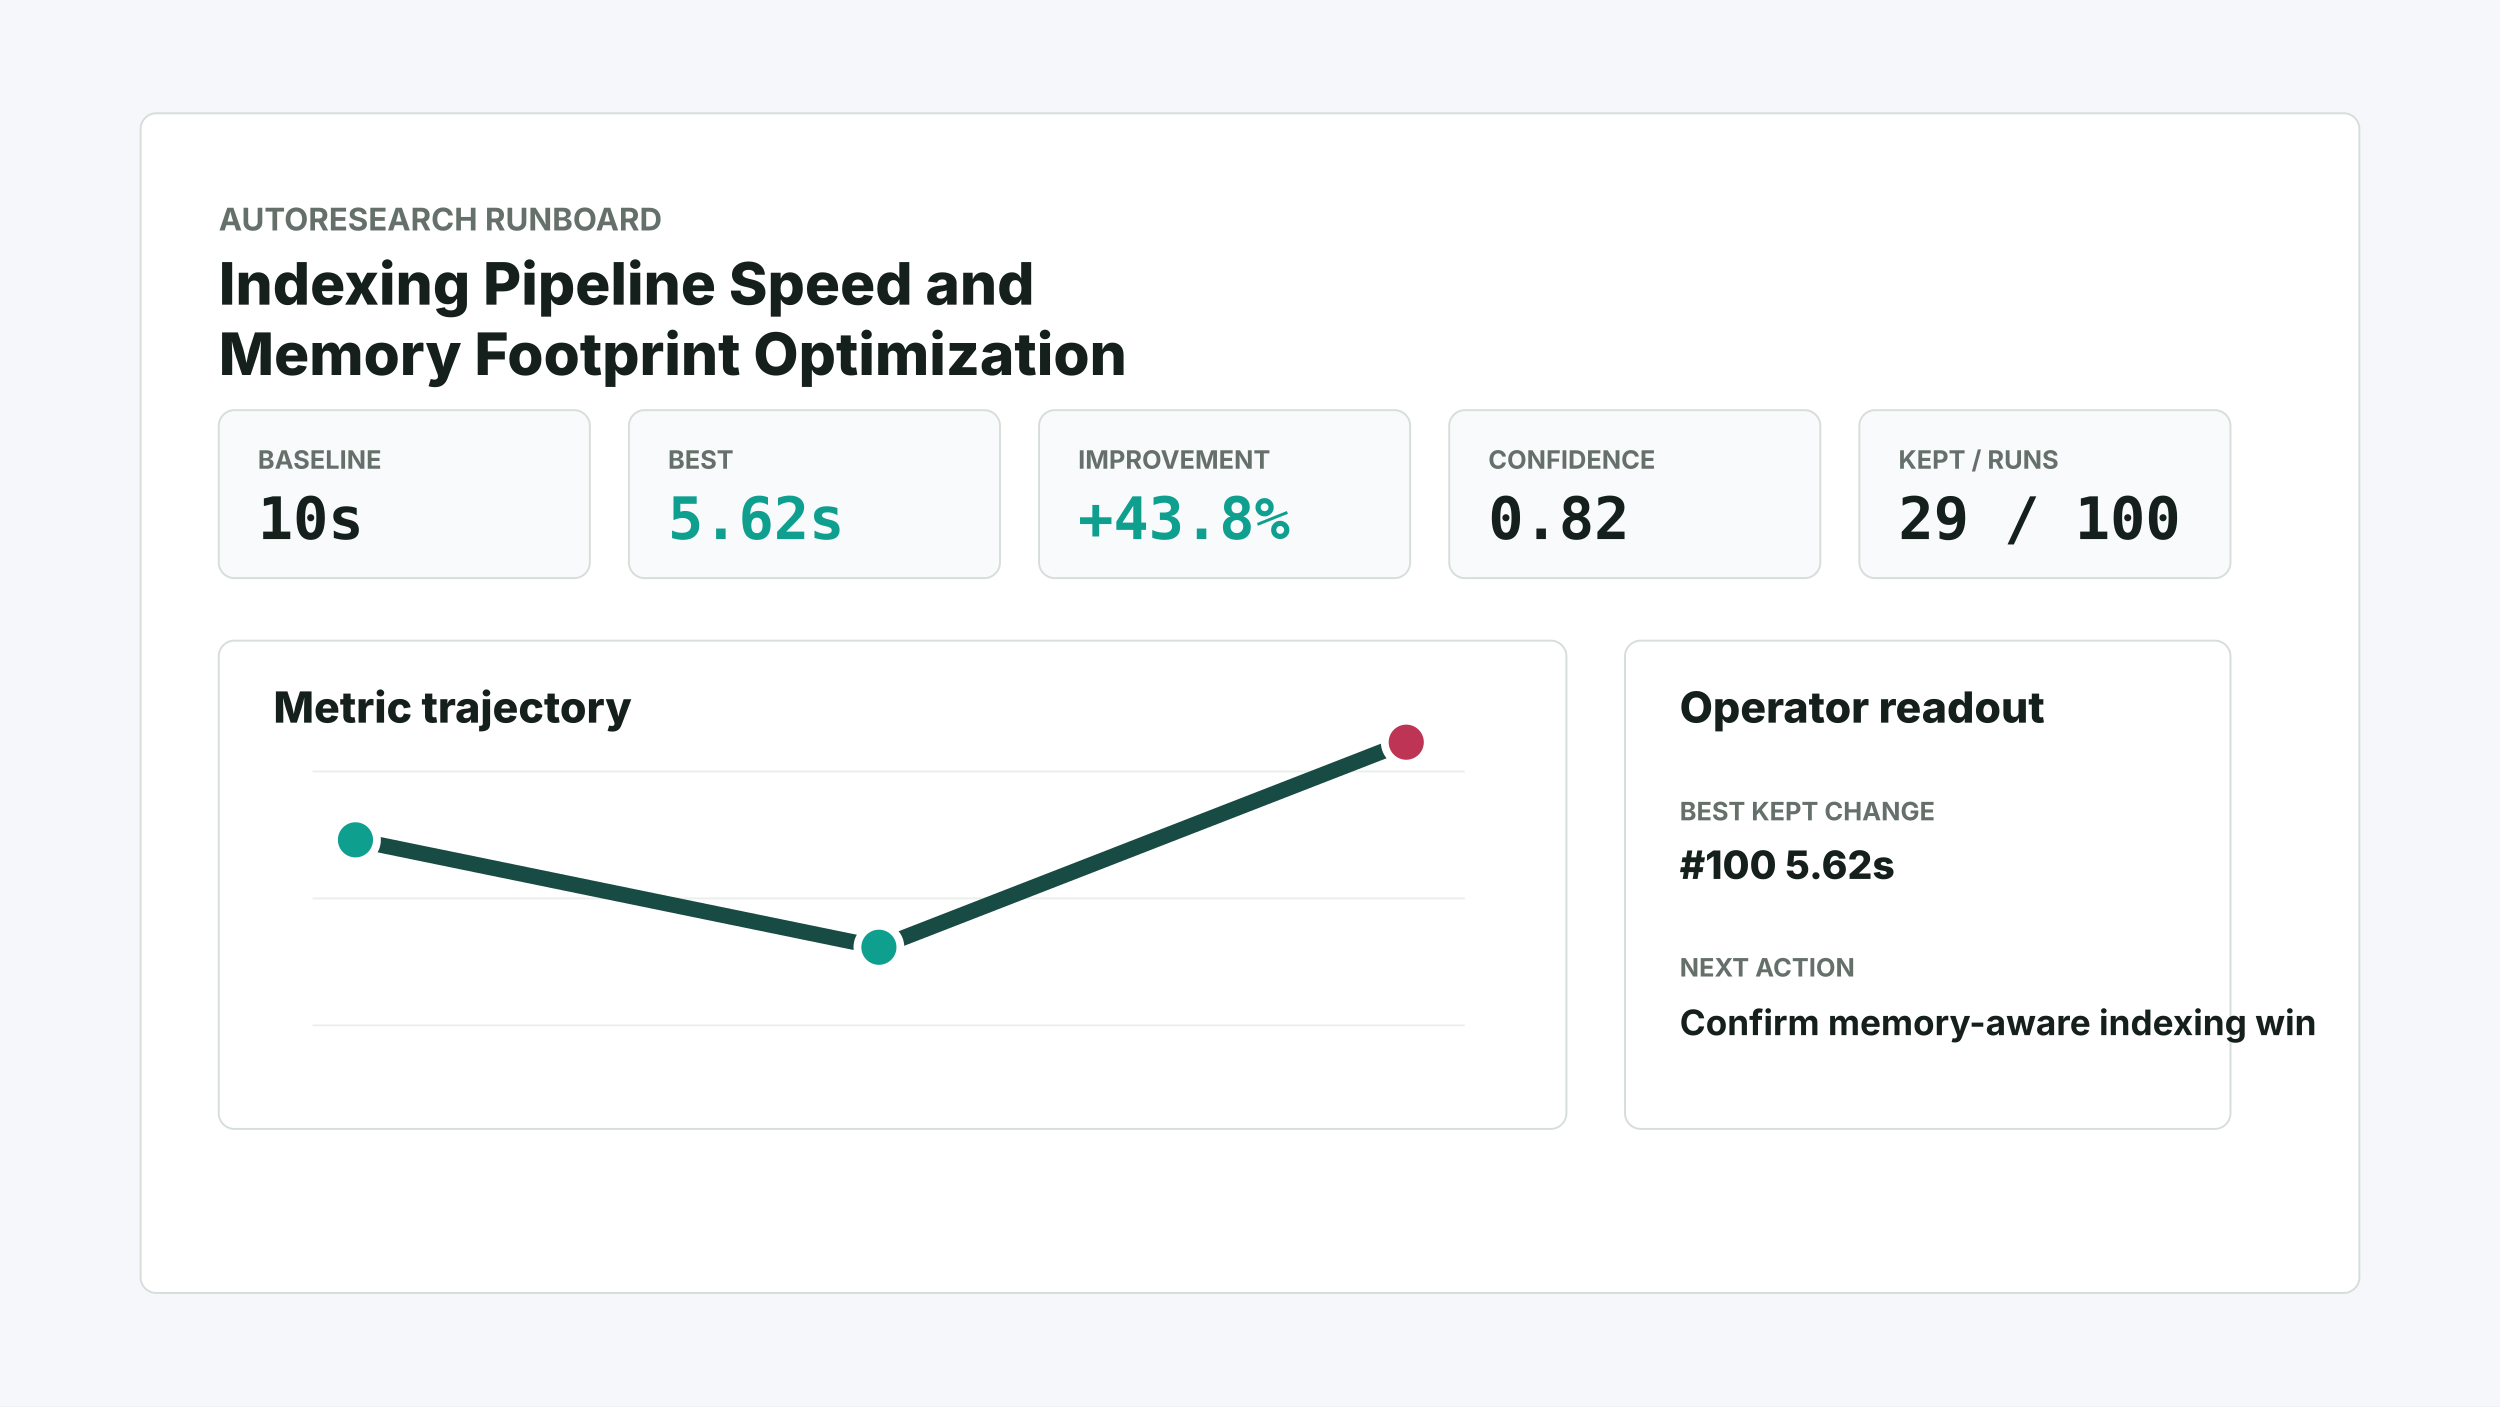
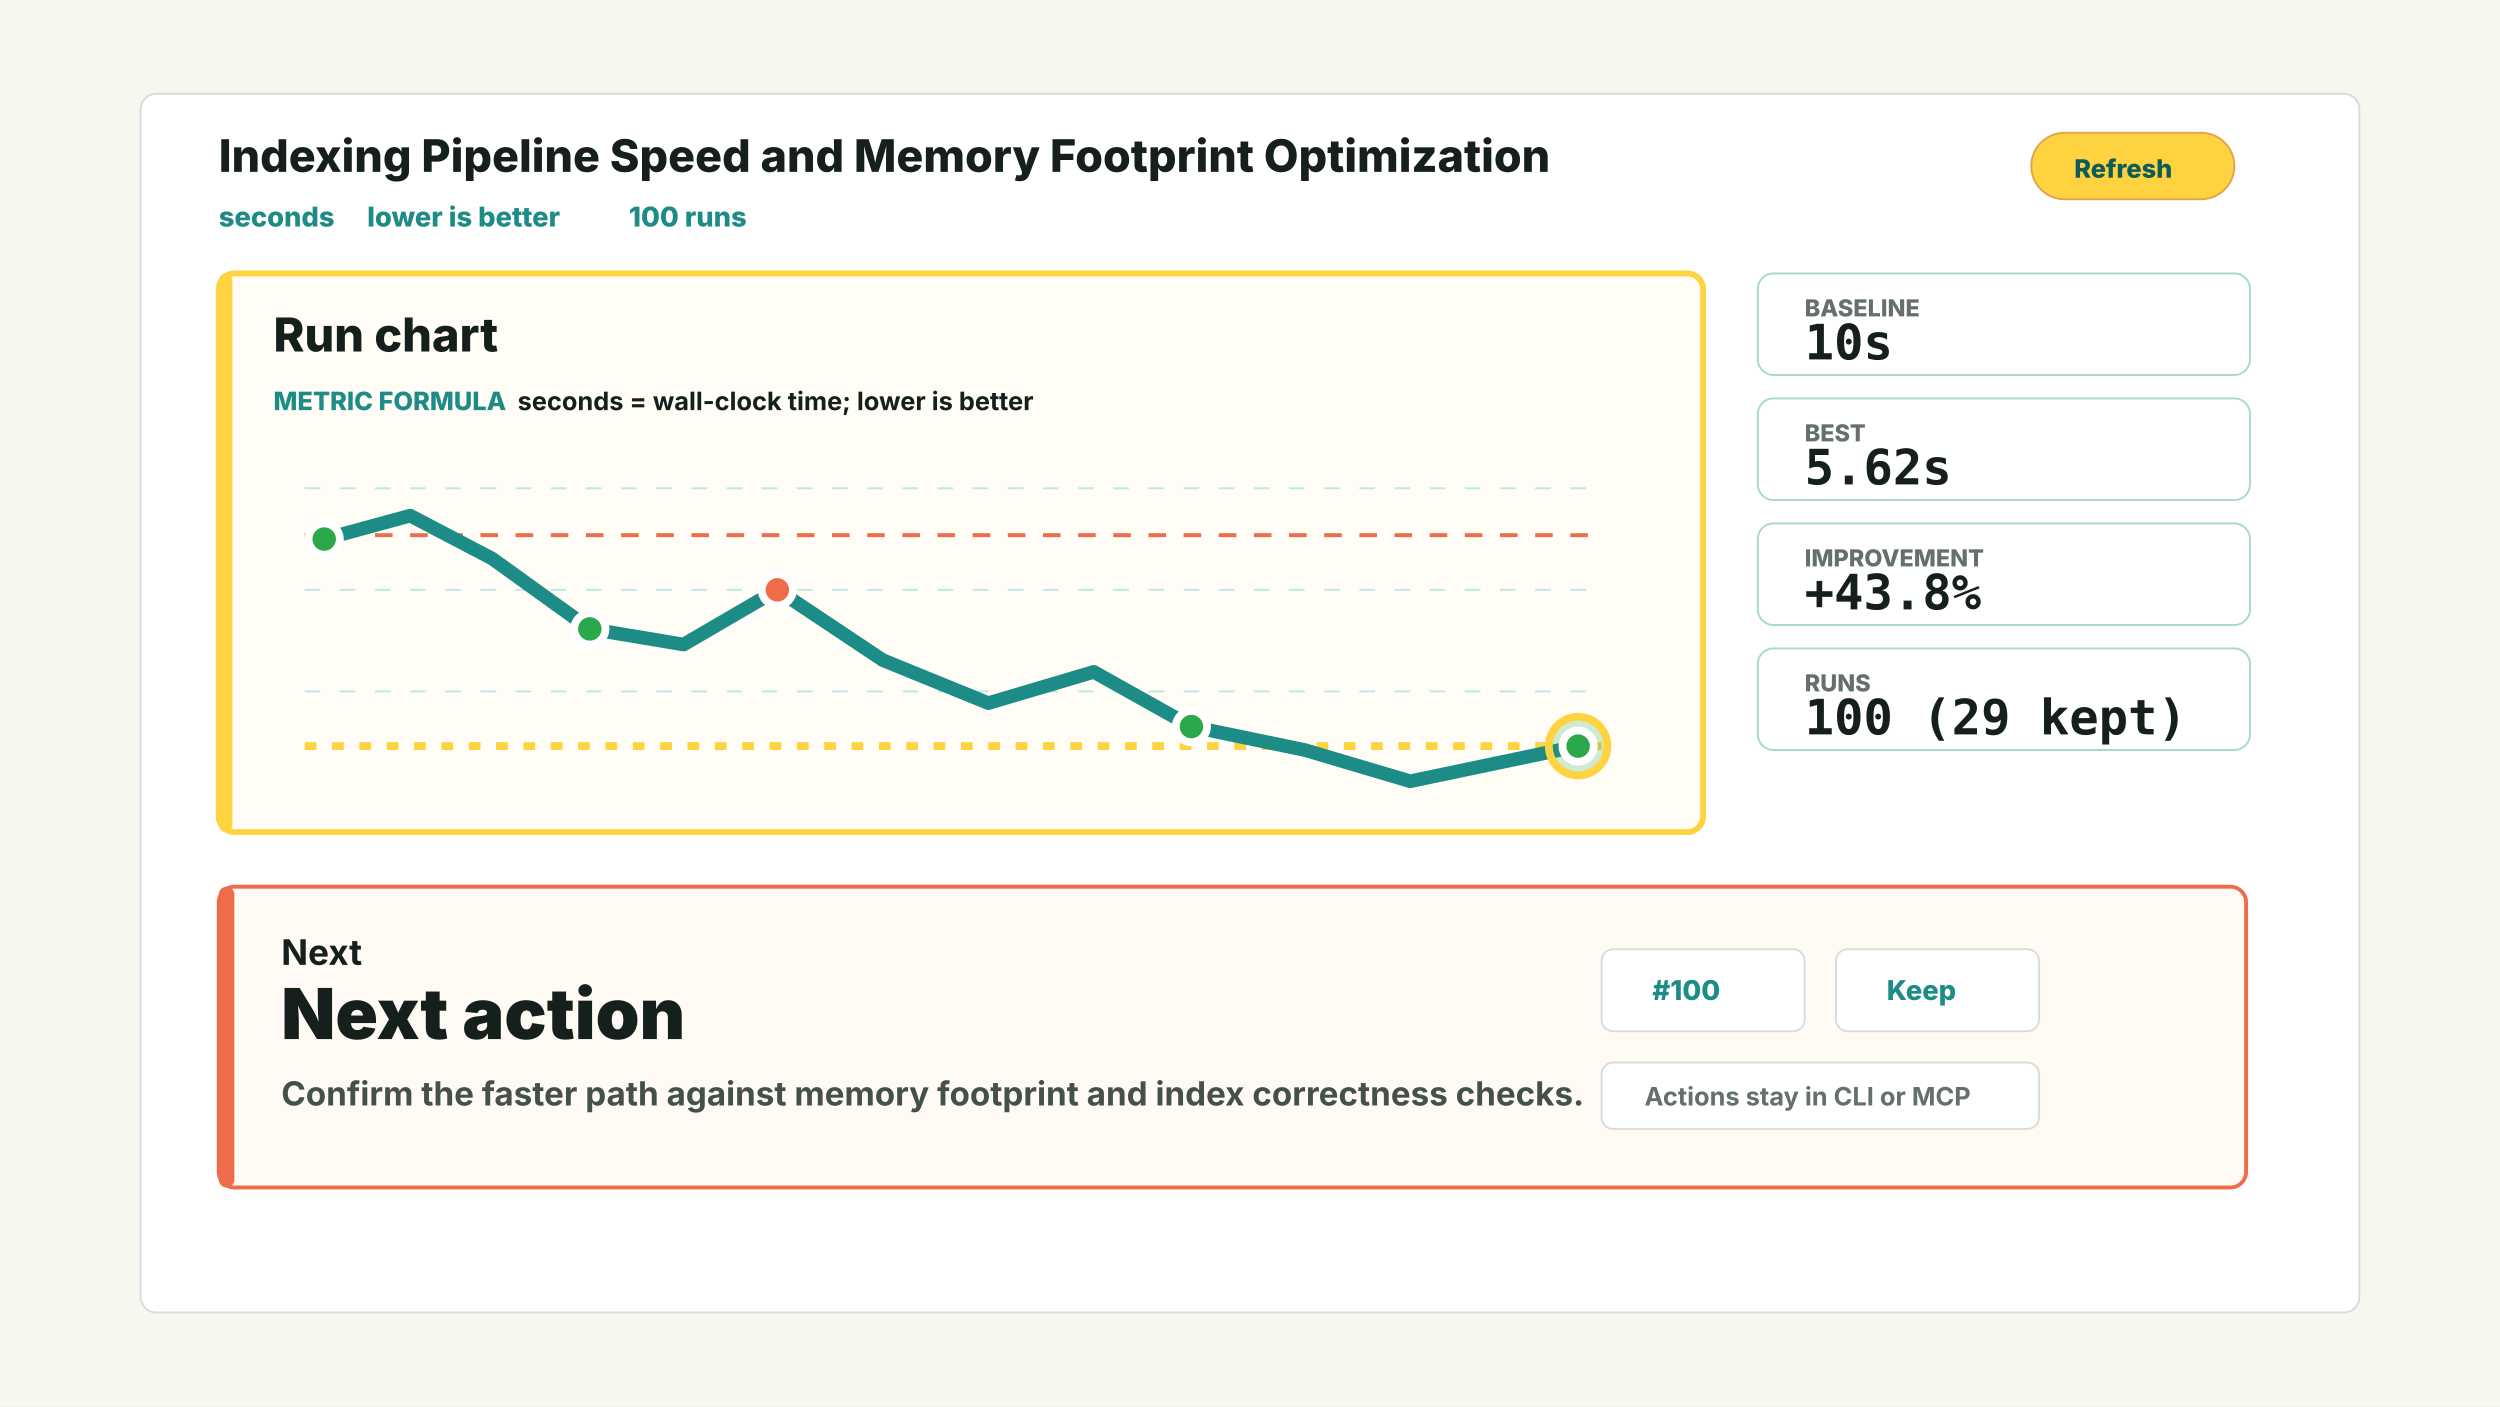
<svg xmlns="http://www.w3.org/2000/svg" width="1280" height="720" viewBox="0 0 1280 720" role="img" aria-label="Codex Autoresearch dashboard preview">
-   <rect width="1280" height="720" fill="#f5f7fb" />
-   <rect x="72" y="58" width="1136" height="604" rx="8" fill="#ffffff" stroke="#d7ded9" />
-   <text x="112" y="118" fill="#65706b" font-family="Inter, Arial, sans-serif" font-size="16" font-weight="700">AUTORESEARCH RUNBOARD</text>
-   <text x="112" y="156" fill="#15201c" font-family="Inter, Arial, sans-serif" font-size="30" font-weight="800">Indexing Pipeline Speed and</text>
-   <text x="112" y="192" fill="#15201c" font-family="Inter, Arial, sans-serif" font-size="30" font-weight="800">Memory Footprint Optimization</text>
-   <rect x="112" y="210" width="190" height="86" rx="8" fill="#f9fafb" stroke="#d7ded9" />
-   <rect x="322" y="210" width="190" height="86" rx="8" fill="#f9fafb" stroke="#d7ded9" />
-   <rect x="532" y="210" width="190" height="86" rx="8" fill="#f9fafb" stroke="#d7ded9" />
-   <rect x="742" y="210" width="190" height="86" rx="8" fill="#f9fafb" stroke="#d7ded9" />
-   <rect x="952" y="210" width="190" height="86" rx="8" fill="#f9fafb" stroke="#d7ded9" />
-   <text x="132" y="240" fill="#65706b" font-family="Inter, Arial, sans-serif" font-size="13" font-weight="700">BASELINE</text>
-   <text x="132" y="276" fill="#15201c" font-family="Consolas, monospace" font-size="30" font-weight="800">10s</text>
-   <text x="342" y="240" fill="#65706b" font-family="Inter, Arial, sans-serif" font-size="13" font-weight="700">BEST</text>
-   <text x="342" y="276" fill="#0f9f8f" font-family="Consolas, monospace" font-size="30" font-weight="800">5.62s</text>
-   <text x="552" y="240" fill="#65706b" font-family="Inter, Arial, sans-serif" font-size="13" font-weight="700">IMPROVEMENT</text>
-   <text x="552" y="276" fill="#0f9f8f" font-family="Consolas, monospace" font-size="30" font-weight="800">+43.8%</text>
-   <text x="762" y="240" fill="#65706b" font-family="Inter, Arial, sans-serif" font-size="13" font-weight="700">CONFIDENCE</text>
-   <text x="762" y="276" fill="#15201c" font-family="Consolas, monospace" font-size="30" font-weight="800">0.82</text>
-   <text x="972" y="240" fill="#65706b" font-family="Inter, Arial, sans-serif" font-size="13" font-weight="700">KEPT / RUNS</text>
-   <text x="972" y="276" fill="#15201c" font-family="Consolas, monospace" font-size="30" font-weight="800">29 / 100</text>
-   <rect x="112" y="328" width="690" height="250" rx="8" fill="#ffffff" stroke="#d7ded9" />
-   <text x="140" y="370" fill="#15201c" font-family="Inter, Arial, sans-serif" font-size="22" font-weight="800">Metric trajectory</text>
-   <line x1="160" y1="525" x2="750" y2="525" stroke="#ebefec" />
-   <line x1="160" y1="460" x2="750" y2="460" stroke="#ebefec" />
-   <line x1="160" y1="395" x2="750" y2="395" stroke="#ebefec" />
-   <polyline points="182,430 450,485 720,380" fill="none" stroke="#194b45" stroke-width="8" stroke-linecap="round" stroke-linejoin="round" />
-   <circle cx="182" cy="430" r="11" fill="#0f9f8f" stroke="#ffffff" stroke-width="4" />
-   <circle cx="450" cy="485" r="11" fill="#0f9f8f" stroke="#ffffff" stroke-width="4" />
-   <circle cx="720" cy="380" r="11" fill="#be3455" stroke="#ffffff" stroke-width="4" />
-   <rect x="832" y="328" width="310" height="250" rx="8" fill="#ffffff" stroke="#d7ded9" />
-   <text x="860" y="370" fill="#15201c" font-family="Inter, Arial, sans-serif" font-size="22" font-weight="800">Operator readout</text>
-   <text x="860" y="420" fill="#65706b" font-family="Inter, Arial, sans-serif" font-size="13" font-weight="700">BEST KEPT CHANGE</text>
-   <text x="860" y="450" fill="#15201c" font-family="Inter, Arial, sans-serif" font-size="20" font-weight="800">#100 5.62s</text>
-   <text x="860" y="500" fill="#65706b" font-family="Inter, Arial, sans-serif" font-size="13" font-weight="700">NEXT ACTION</text>
-   <text x="860" y="530" fill="#15201c" font-family="Inter, Arial, sans-serif" font-size="18" font-weight="700">Confirm memory-aware indexing win</text>
+   <rect width="1280" height="720" fill="#f6f7ef" />
+   <rect x="72" y="48" width="1136" height="624" rx="8" fill="#ffffff" stroke="#d7ded9" />
+   <text x="112" y="88" fill="#15201c" font-family="Inter, Arial, sans-serif" font-size="23" font-weight="800">Indexing Pipeline Speed and Memory Footprint Optimization</text>
+   <text x="112" y="116" fill="#1e8c86" font-family="Inter, Arial, sans-serif" font-size="14" font-weight="800">seconds</text>
+   <text x="188" y="116" fill="#1e8c86" font-family="Inter, Arial, sans-serif" font-size="14" font-weight="800">lower is better</text>
+   <text x="322" y="116" fill="#1e8c86" font-family="Inter, Arial, sans-serif" font-size="14" font-weight="800">100 runs</text>
+   <rect x="1040" y="68" width="104" height="34" rx="17" fill="#ffd23f" stroke="#e4a24f" />
+   <text x="1062" y="91" fill="#0d5c58" font-family="Inter, Arial, sans-serif" font-size="13" font-weight="800">Refresh</text>
+   <rect x="112" y="140" width="760" height="286" rx="8" fill="#fffdf5" stroke="#ffd23f" stroke-width="3" />
+   <rect x="112" y="140" width="7" height="286" rx="4" fill="#ffd23f" />
+   <text x="140" y="180" fill="#15201c" font-family="Inter, Arial, sans-serif" font-size="24" font-weight="800">Run chart</text>
+   <text x="140" y="210" fill="#1e8c86" font-family="Inter, Arial, sans-serif" font-size="13" font-weight="800">METRIC FORMULA</text>
+   <text x="265" y="210" fill="#15201c" font-family="Inter, Arial, sans-serif" font-size="13" font-weight="700">seconds = wall-clock time; lower is better</text>
+   <line x1="156" y1="354" x2="820" y2="354" stroke="#bfe8e5" stroke-dasharray="8 10" />
+   <line x1="156" y1="302" x2="820" y2="302" stroke="#bfe8e5" stroke-dasharray="8 10" />
+   <line x1="156" y1="250" x2="820" y2="250" stroke="#bfe8e5" stroke-dasharray="8 10" />
+   <line x1="156" y1="274" x2="820" y2="274" stroke="#ef6c4a" stroke-width="2" stroke-dasharray="9 9" />
+   <line x1="156" y1="382" x2="820" y2="382" stroke="#ffd23f" stroke-width="4" stroke-dasharray="6 8" />
+   <polyline points="166,276 210,264 252,286 302,322 350,330 398,302 452,338 506,360 560,344 610,372 668,384 722,400 808,382" fill="none" stroke="#1e8c86" stroke-width="7" stroke-linecap="round" stroke-linejoin="round" />
+   <circle cx="166" cy="276" r="8" fill="#2ba84a" stroke="#ffffff" stroke-width="4" />
+   <circle cx="302" cy="322" r="8" fill="#2ba84a" stroke="#ffffff" stroke-width="4" />
+   <circle cx="398" cy="302" r="8" fill="#ef6c4a" stroke="#ffffff" stroke-width="4" />
+   <circle cx="610" cy="372" r="8" fill="#2ba84a" stroke="#ffffff" stroke-width="4" />
+   <circle cx="808" cy="382" r="15" fill="#2ba84a" fill-opacity="0.22" stroke="#ffd23f" stroke-width="4" />
+   <circle cx="808" cy="382" r="8" fill="#2ba84a" stroke="#ffffff" stroke-width="4" />
+   <rect x="900" y="140" width="252" height="52" rx="8" fill="#ffffff" stroke="#a8d8d4" />
+   <text x="924" y="162" fill="#65706b" font-family="Inter, Arial, sans-serif" font-size="12" font-weight="800">BASELINE</text>
+   <text x="924" y="184" fill="#15201c" font-family="Consolas, monospace" font-size="25" font-weight="800">10s</text>
+   <rect x="900" y="204" width="252" height="52" rx="8" fill="#ffffff" stroke="#a8d8d4" />
+   <text x="924" y="226" fill="#65706b" font-family="Inter, Arial, sans-serif" font-size="12" font-weight="800">BEST</text>
+   <text x="924" y="248" fill="#15201c" font-family="Consolas, monospace" font-size="25" font-weight="800">5.62s</text>
+   <rect x="900" y="268" width="252" height="52" rx="8" fill="#ffffff" stroke="#a8d8d4" />
+   <text x="924" y="290" fill="#65706b" font-family="Inter, Arial, sans-serif" font-size="12" font-weight="800">IMPROVEMENT</text>
+   <text x="924" y="312" fill="#15201c" font-family="Consolas, monospace" font-size="25" font-weight="800">+43.8%</text>
+   <rect x="900" y="332" width="252" height="52" rx="8" fill="#ffffff" stroke="#a8d8d4" />
+   <text x="924" y="354" fill="#65706b" font-family="Inter, Arial, sans-serif" font-size="12" font-weight="800">RUNS</text>
+   <text x="924" y="376" fill="#15201c" font-family="Consolas, monospace" font-size="25" font-weight="800">100 (29 kept)</text>
+   <rect x="112" y="454" width="1038" height="154" rx="8" fill="#fffaf4" stroke="#ef6c4a" stroke-width="2" />
+   <rect x="112" y="454" width="8" height="154" rx="4" fill="#ef6c4a" />
+   <text x="144" y="494" fill="#15201c" font-family="Inter, Arial, sans-serif" font-size="18" font-weight="700">Next</text>
+   <text x="144" y="532" fill="#15201c" font-family="Inter, Arial, sans-serif" font-size="36" font-weight="900">Next action</text>
+   <text x="144" y="566" fill="#44504a" font-family="Inter, Arial, sans-serif" font-size="17" font-weight="650">Confirm the faster path against memory footprint and index correctness checks.</text>
+   <rect x="820" y="486" width="104" height="42" rx="6" fill="#ffffff" stroke="#d7ded9" />
+   <text x="846" y="512" fill="#1e8c86" font-family="Inter, Arial, sans-serif" font-size="14" font-weight="800">#100</text>
+   <rect x="940" y="486" width="104" height="42" rx="6" fill="#ffffff" stroke="#d7ded9" />
+   <text x="966" y="512" fill="#1e8c86" font-family="Inter, Arial, sans-serif" font-size="14" font-weight="800">Keep</text>
+   <rect x="820" y="544" width="224" height="34" rx="6" fill="#ffffff" stroke="#d7ded9" />
+   <text x="842" y="566" fill="#65706b" font-family="Inter, Arial, sans-serif" font-size="13" font-weight="700">Actions stay in CLI or MCP</text>
</svg>
